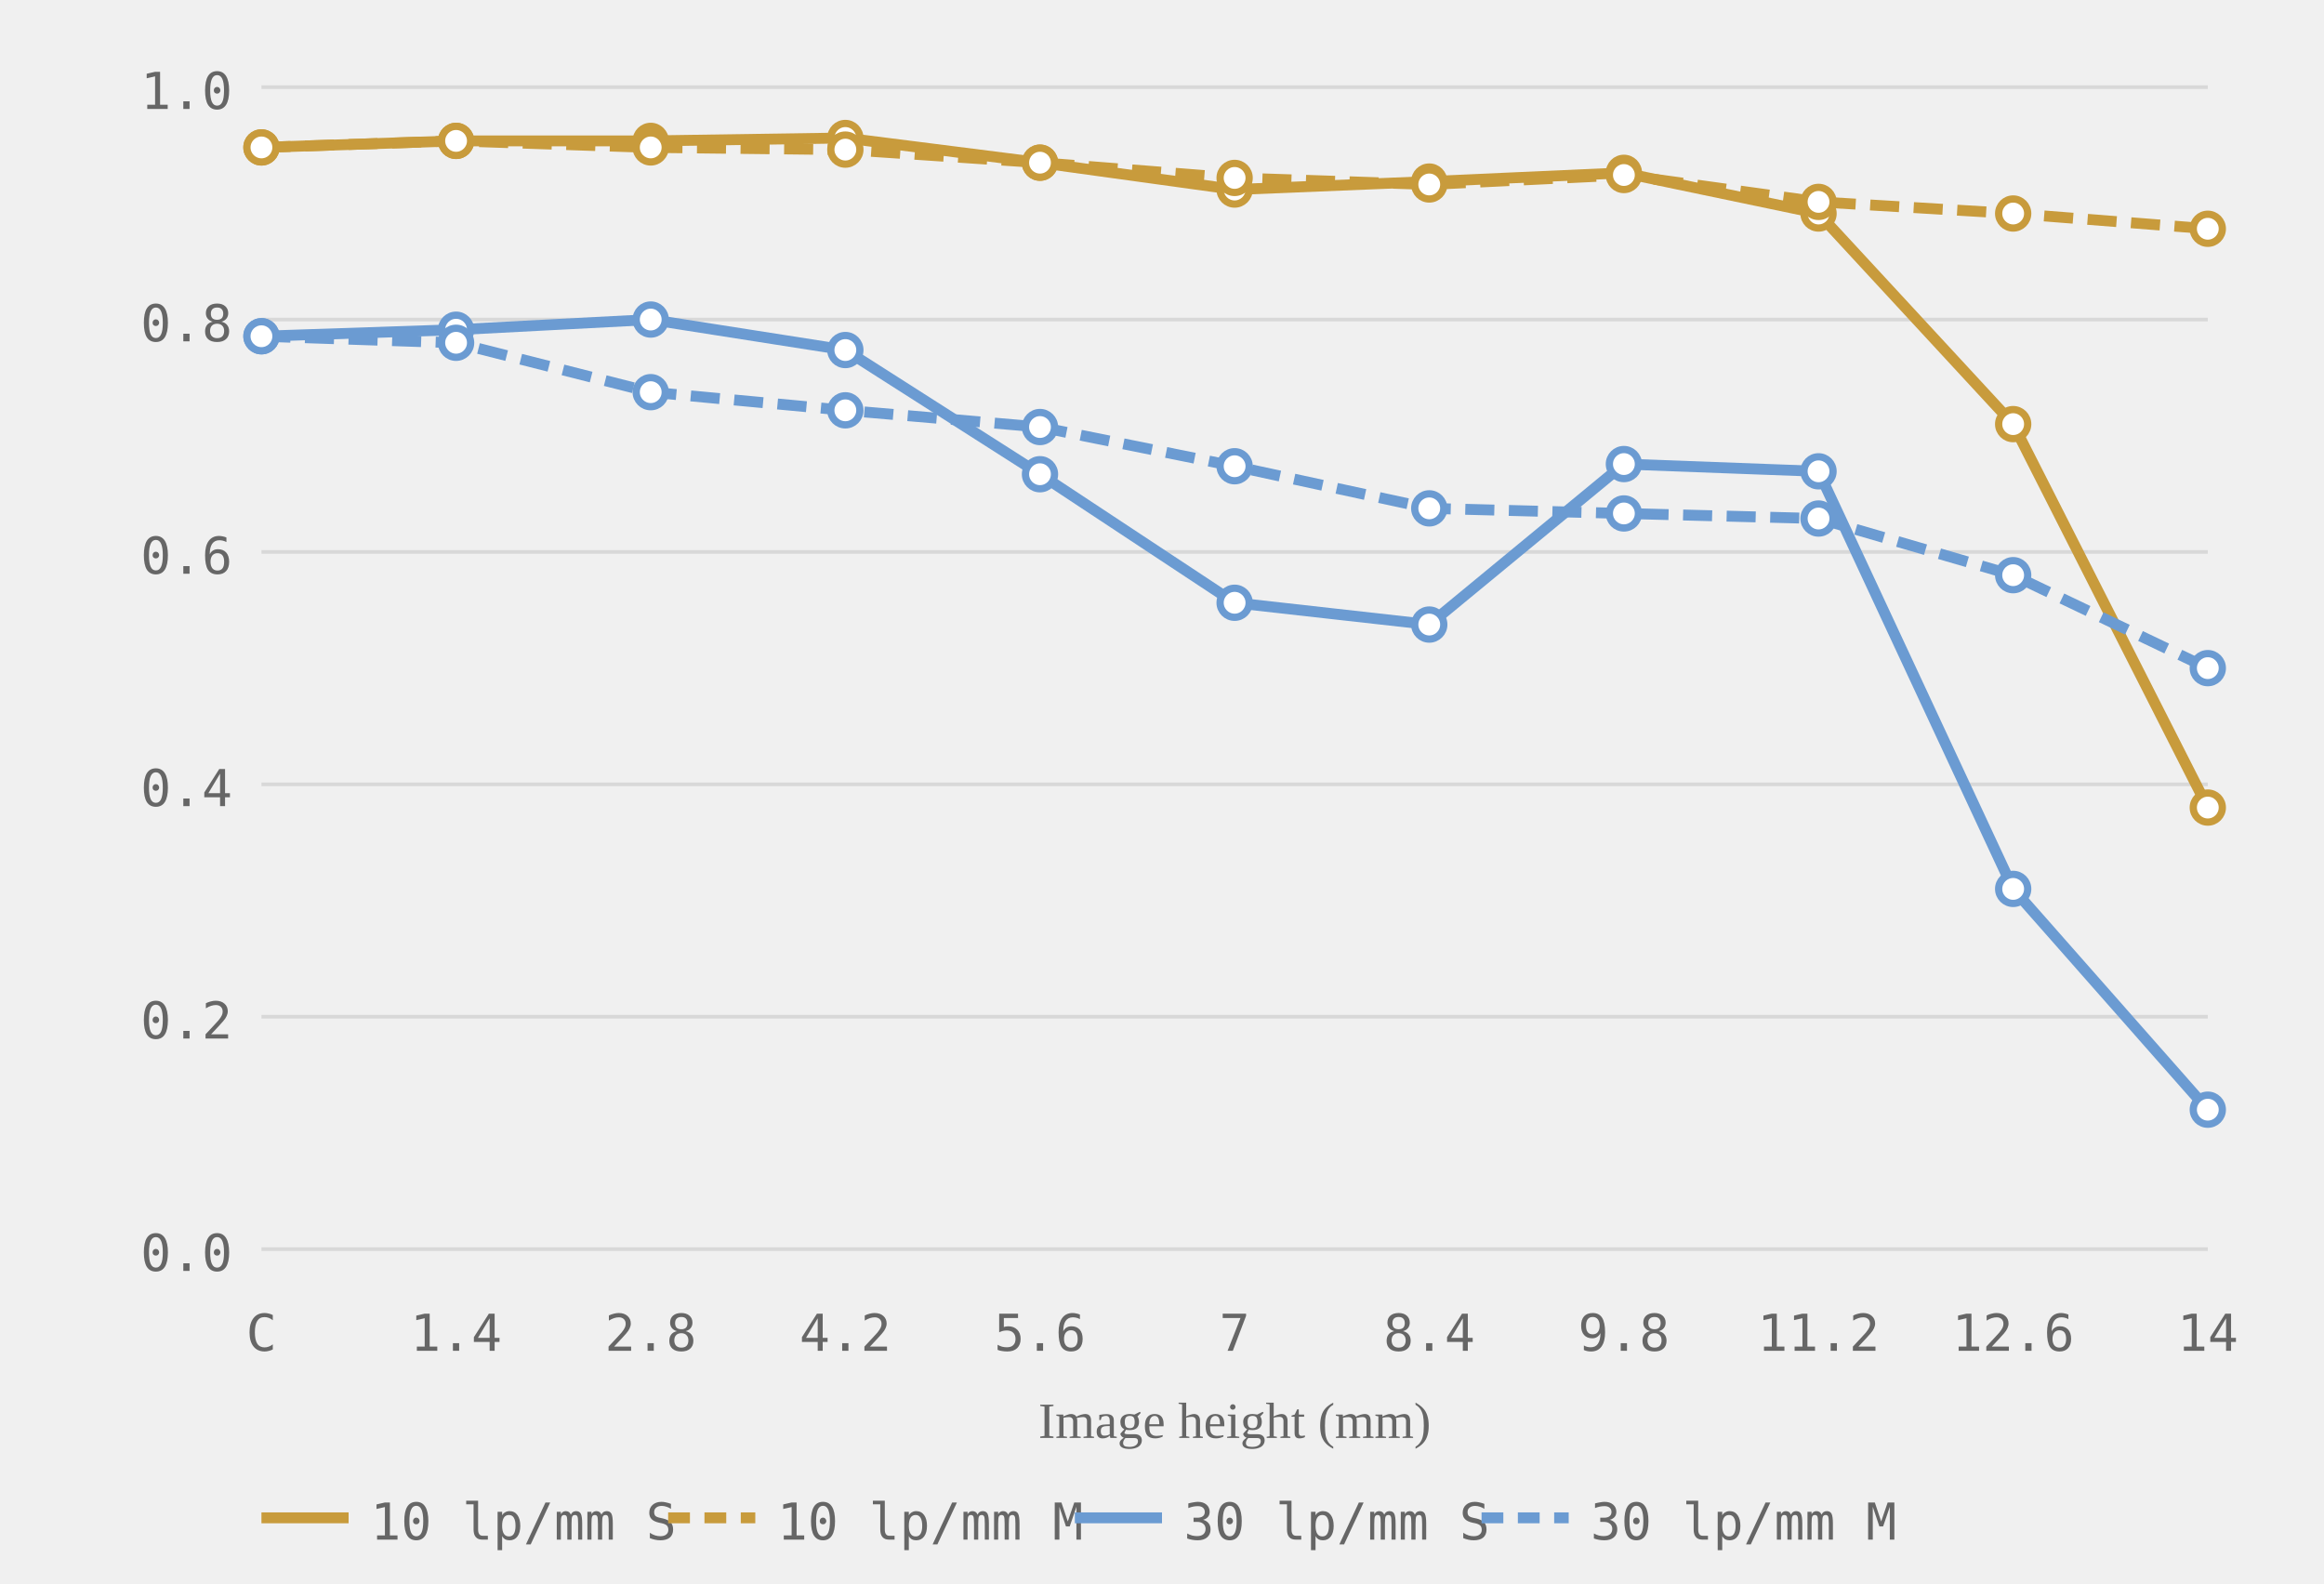
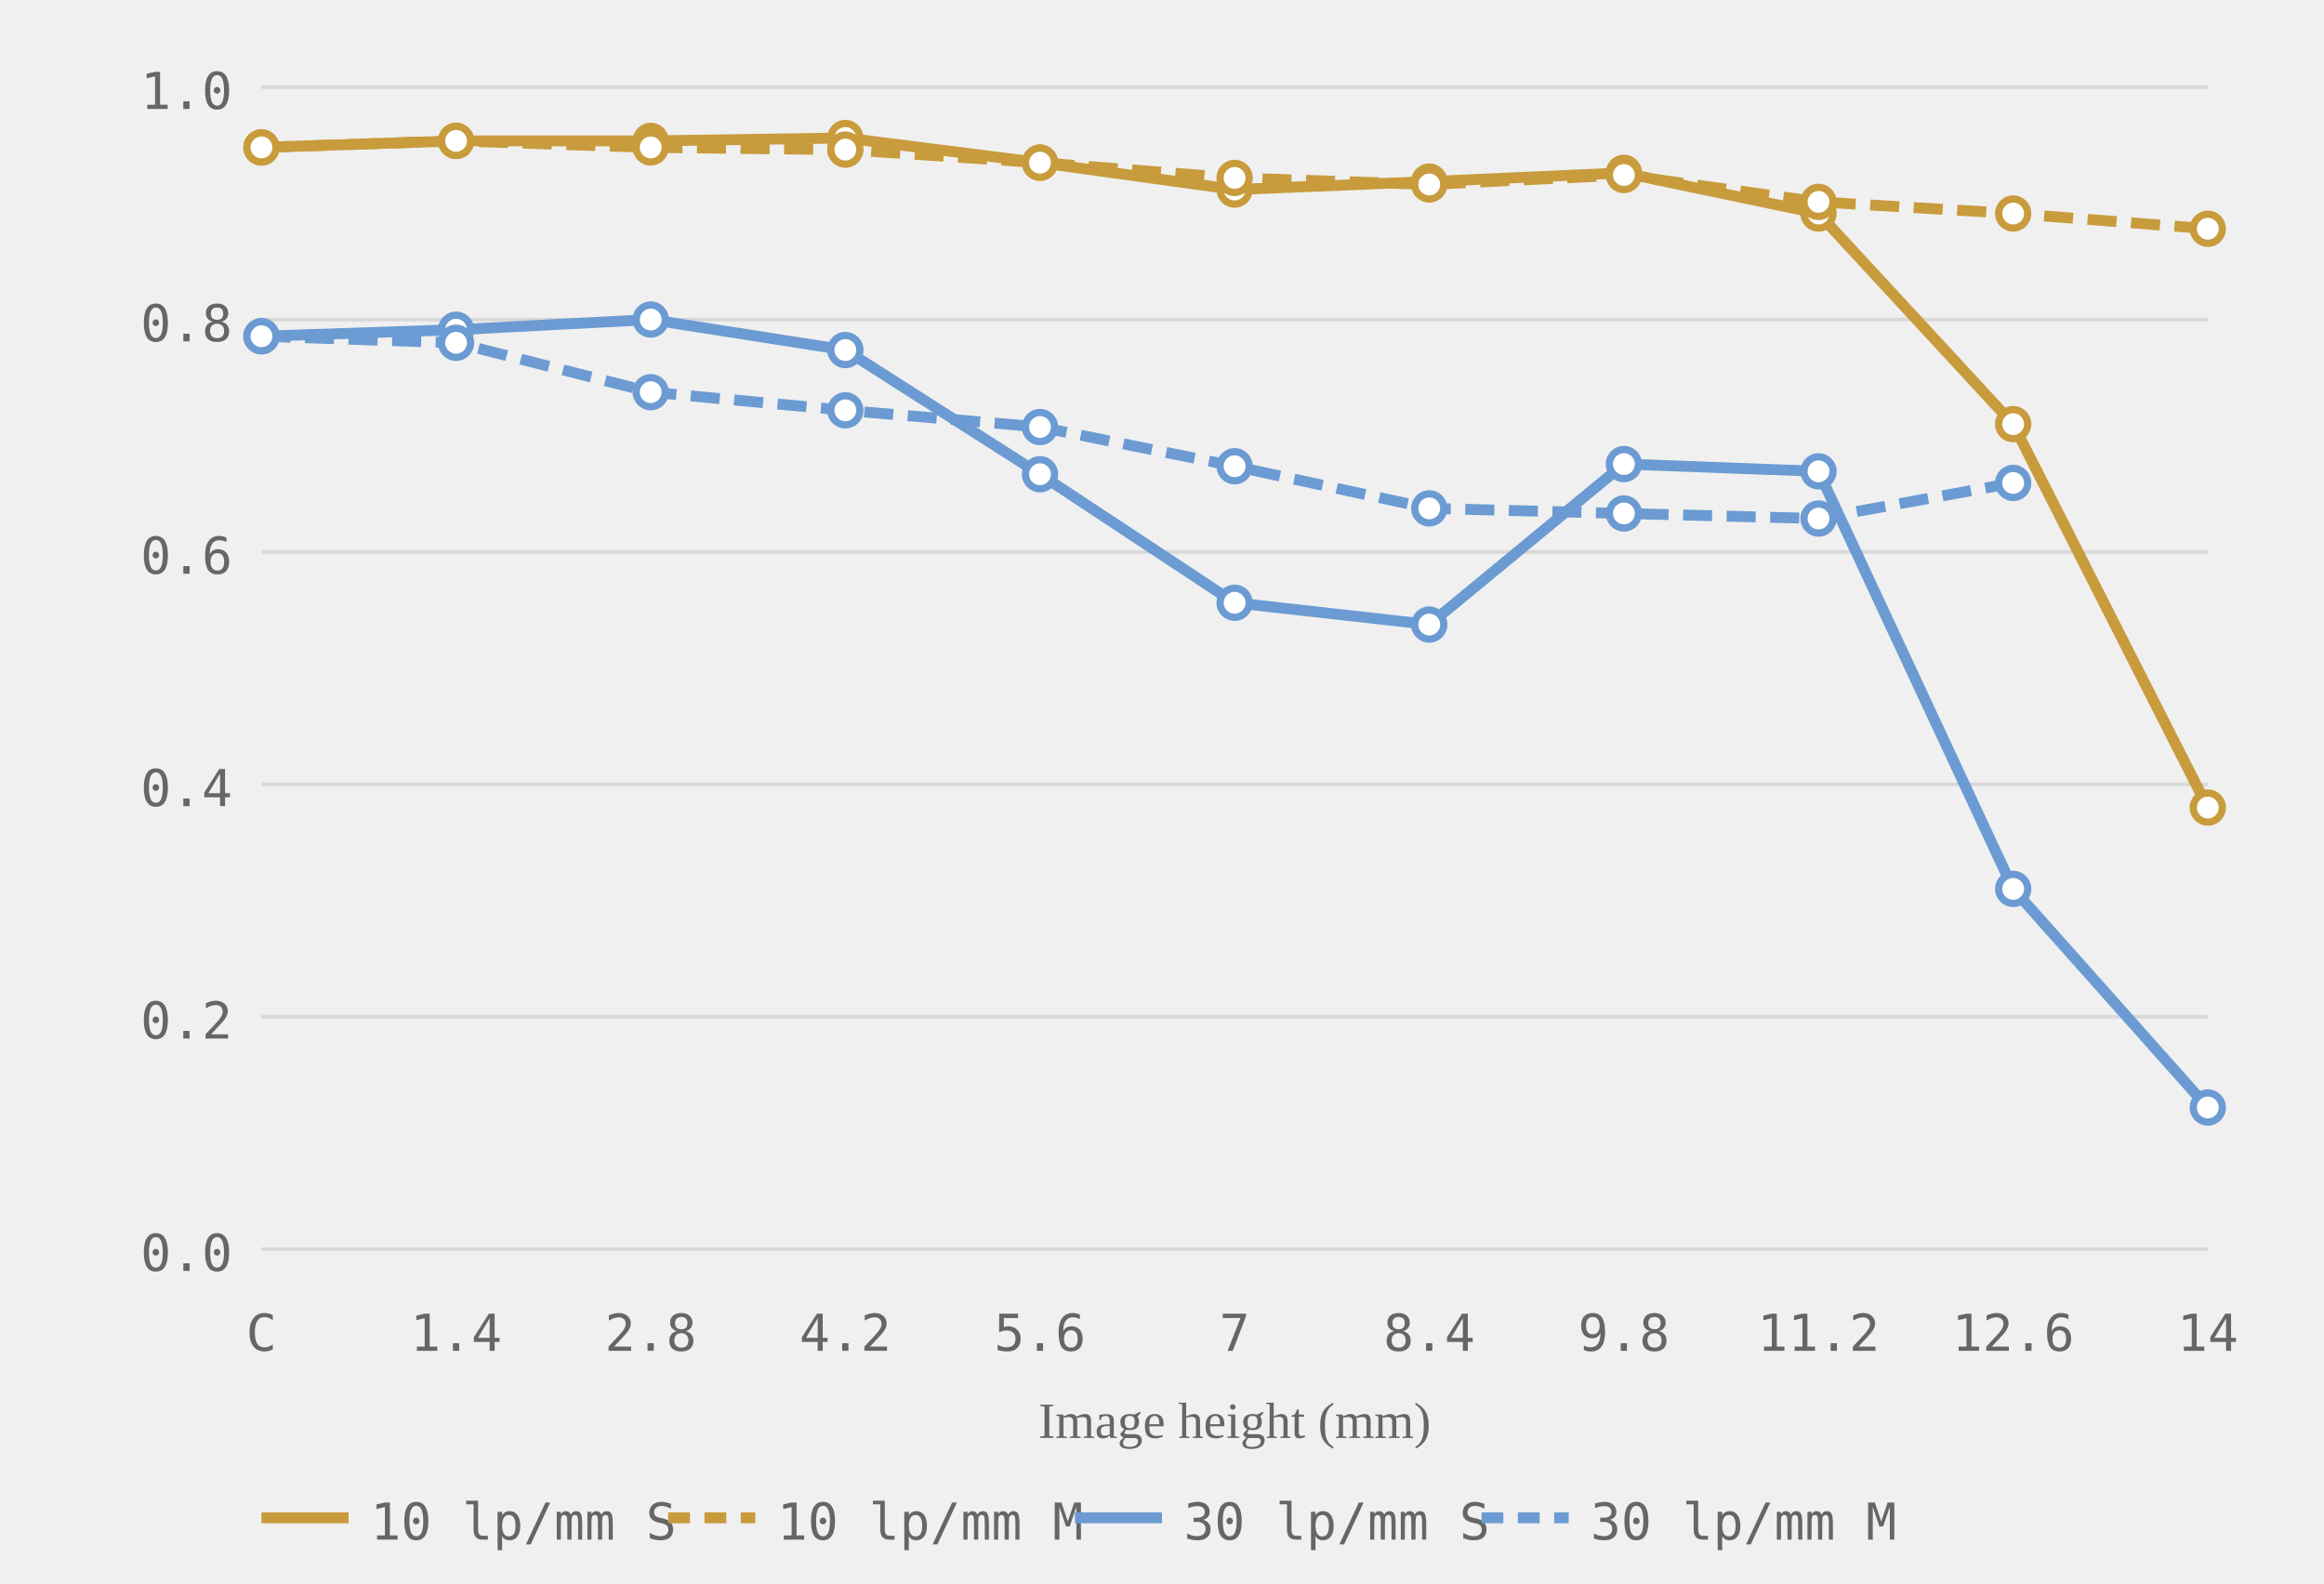
<svg xmlns="http://www.w3.org/2000/svg" viewBox="0 0 320 218" role="img" aria-label="MTF chart, generated from readings">
  <style>.grid-line { stroke: #d8d8d8; stroke-width: 0.5; }.axis-label { font-size: 7px; fill: #666666; font-family: ui-monospace, monospace; }.axis-y { text-anchor: end; }.axis-x { text-anchor: middle; }.axis-title { font-size: 7px; fill: #666666; text-anchor: middle; }.curve { fill: none; stroke-width: 1.5; }.curve-m { stroke-dasharray: 4 2; }.dot { fill: white; stroke-width: 1; }.legend-text { font-size: 7px; fill: #666666; font-family: ui-monospace, monospace; }</style>
  <line class="grid-line" x1="36" y1="172.0" x2="304" y2="172.0" />
  <line class="grid-line" x1="36" y1="140.0" x2="304" y2="140.0" />
  <line class="grid-line" x1="36" y1="108.0" x2="304" y2="108.0" />
  <line class="grid-line" x1="36" y1="76.0" x2="304" y2="76.0" />
  <line class="grid-line" x1="36" y1="44.0" x2="304" y2="44.0" />
  <line class="grid-line" x1="36" y1="12.0" x2="304" y2="12.0" />
  <text class="axis-label axis-y" x="32" y="175.0">0.0</text>
  <text class="axis-label axis-y" x="32" y="143.0">0.2</text>
  <text class="axis-label axis-y" x="32" y="111.0">0.4</text>
  <text class="axis-label axis-y" x="32" y="79.0">0.6</text>
  <text class="axis-label axis-y" x="32" y="47.0">0.8</text>
  <text class="axis-label axis-y" x="32" y="15.0">1.0</text>
  <text class="axis-label axis-x" x="36.0" y="186">C</text>
  <text class="axis-label axis-x" x="62.8" y="186">1.4</text>
  <text class="axis-label axis-x" x="89.6" y="186">2.8</text>
  <text class="axis-label axis-x" x="116.4" y="186">4.2</text>
  <text class="axis-label axis-x" x="143.2" y="186">5.6</text>
  <text class="axis-label axis-x" x="170.0" y="186">7</text>
  <text class="axis-label axis-x" x="196.8" y="186">8.4</text>
  <text class="axis-label axis-x" x="223.6" y="186">9.8</text>
  <text class="axis-label axis-x" x="250.4" y="186">11.2</text>
  <text class="axis-label axis-x" x="277.2" y="186">12.6</text>
  <text class="axis-label axis-x" x="304.0" y="186">14</text>
  <text class="axis-title" x="170.0" y="198">Image height (mm)</text>
  <polyline class="curve curve-10" style="stroke:#c89b3c" points="36.0,20.3 62.8,19.4 89.6,19.4 116.4,19.0 143.2,22.4 170.0,26.1 196.8,25.0 223.6,23.8 250.4,29.4 277.2,58.4 304.0,111.2" />
  <polyline class="curve curve-10 curve-m" style="stroke:#c89b3c" points="36.0,20.3 62.8,19.4 89.6,20.3 116.4,20.6 143.2,22.4 170.0,24.5 196.8,25.4 223.6,24.1 250.4,27.8 277.2,29.4 304.0,31.5" stroke-dasharray="4 2" />
-   <polyline class="curve curve-30" style="stroke:#6b9bd2" points="36.0,46.3 62.8,45.4 89.6,44.0 116.4,48.2 143.2,65.3 170.0,83.0 196.8,86.0 223.6,63.9 250.4,64.9 277.2,122.4 304.0,152.8" />
-   <polyline class="curve curve-30 curve-m" style="stroke:#6b9bd2" points="36.0,46.3 62.8,47.2 89.6,54.0 116.4,56.5 143.2,58.8 170.0,64.2 196.8,70.0 223.6,70.7 250.4,71.4 277.2,79.2 304.0,92.0" stroke-dasharray="4 2" />
+   <polyline class="curve curve-30" style="stroke:#6b9bd2" points="36.0,46.3 62.8,45.4 89.6,44.0 116.4,48.2 143.2,65.3 170.0,83.0 196.8,86.0 223.6,63.9 250.4,64.9 277.2,122.4 304.0,152.5" />
+   <polyline class="curve curve-30 curve-m" style="stroke:#6b9bd2" points="36.0,46.3 62.8,47.2 89.6,54.0 116.4,56.5 143.2,58.8 170.0,64.2 196.8,70.0 223.6,70.7 250.4,71.4 277.2,66.5" stroke-dasharray="4 2" />
  <circle class="dot dot-10" style="stroke:#c89b3c" cx="36.0" cy="20.3" r="2" />
  <circle class="dot dot-10" style="stroke:#c89b3c" cx="62.8" cy="19.4" r="2" />
  <circle class="dot dot-10" style="stroke:#c89b3c" cx="89.6" cy="19.4" r="2" />
  <circle class="dot dot-10" style="stroke:#c89b3c" cx="116.4" cy="19.0" r="2" />
  <circle class="dot dot-10" style="stroke:#c89b3c" cx="143.2" cy="22.4" r="2" />
  <circle class="dot dot-10" style="stroke:#c89b3c" cx="170.0" cy="26.1" r="2" />
  <circle class="dot dot-10" style="stroke:#c89b3c" cx="196.8" cy="25.0" r="2" />
  <circle class="dot dot-10" style="stroke:#c89b3c" cx="223.6" cy="23.8" r="2" />
  <circle class="dot dot-10" style="stroke:#c89b3c" cx="250.4" cy="29.4" r="2" />
  <circle class="dot dot-10" style="stroke:#c89b3c" cx="277.2" cy="58.4" r="2" />
  <circle class="dot dot-10" style="stroke:#c89b3c" cx="304.0" cy="111.2" r="2" />
  <circle class="dot dot-10" style="stroke:#c89b3c" cx="36.0" cy="20.3" r="2" />
  <circle class="dot dot-10" style="stroke:#c89b3c" cx="62.8" cy="19.4" r="2" />
  <circle class="dot dot-10" style="stroke:#c89b3c" cx="89.6" cy="20.3" r="2" />
  <circle class="dot dot-10" style="stroke:#c89b3c" cx="116.4" cy="20.6" r="2" />
  <circle class="dot dot-10" style="stroke:#c89b3c" cx="143.2" cy="22.4" r="2" />
  <circle class="dot dot-10" style="stroke:#c89b3c" cx="170.0" cy="24.5" r="2" />
  <circle class="dot dot-10" style="stroke:#c89b3c" cx="196.8" cy="25.4" r="2" />
  <circle class="dot dot-10" style="stroke:#c89b3c" cx="223.6" cy="24.1" r="2" />
  <circle class="dot dot-10" style="stroke:#c89b3c" cx="250.4" cy="27.8" r="2" />
  <circle class="dot dot-10" style="stroke:#c89b3c" cx="277.2" cy="29.4" r="2" />
  <circle class="dot dot-10" style="stroke:#c89b3c" cx="304.0" cy="31.5" r="2" />
  <circle class="dot dot-30" style="stroke:#6b9bd2" cx="36.0" cy="46.3" r="2" />
  <circle class="dot dot-30" style="stroke:#6b9bd2" cx="62.8" cy="45.4" r="2" />
  <circle class="dot dot-30" style="stroke:#6b9bd2" cx="89.6" cy="44.0" r="2" />
  <circle class="dot dot-30" style="stroke:#6b9bd2" cx="116.4" cy="48.2" r="2" />
  <circle class="dot dot-30" style="stroke:#6b9bd2" cx="143.2" cy="65.3" r="2" />
  <circle class="dot dot-30" style="stroke:#6b9bd2" cx="170.0" cy="83.0" r="2" />
  <circle class="dot dot-30" style="stroke:#6b9bd2" cx="196.8" cy="86.0" r="2" />
  <circle class="dot dot-30" style="stroke:#6b9bd2" cx="223.6" cy="63.9" r="2" />
  <circle class="dot dot-30" style="stroke:#6b9bd2" cx="250.4" cy="64.9" r="2" />
  <circle class="dot dot-30" style="stroke:#6b9bd2" cx="277.2" cy="122.4" r="2" />
-   <circle class="dot dot-30" style="stroke:#6b9bd2" cx="304.0" cy="152.8" r="2" />
+   <circle class="dot dot-30" style="stroke:#6b9bd2" cx="304.0" cy="152.5" r="2" />
  <circle class="dot dot-30" style="stroke:#6b9bd2" cx="36.0" cy="46.3" r="2" />
  <circle class="dot dot-30" style="stroke:#6b9bd2" cx="62.8" cy="47.2" r="2" />
  <circle class="dot dot-30" style="stroke:#6b9bd2" cx="89.6" cy="54.0" r="2" />
  <circle class="dot dot-30" style="stroke:#6b9bd2" cx="116.4" cy="56.5" r="2" />
  <circle class="dot dot-30" style="stroke:#6b9bd2" cx="143.2" cy="58.8" r="2" />
  <circle class="dot dot-30" style="stroke:#6b9bd2" cx="170.0" cy="64.2" r="2" />
  <circle class="dot dot-30" style="stroke:#6b9bd2" cx="196.8" cy="70.0" r="2" />
  <circle class="dot dot-30" style="stroke:#6b9bd2" cx="223.6" cy="70.7" r="2" />
  <circle class="dot dot-30" style="stroke:#6b9bd2" cx="250.4" cy="71.4" r="2" />
-   <circle class="dot dot-30" style="stroke:#6b9bd2" cx="277.2" cy="79.2" r="2" />
-   <circle class="dot dot-30" style="stroke:#6b9bd2" cx="304.0" cy="92.0" r="2" />
+   <circle class="dot dot-30" style="stroke:#6b9bd2" cx="277.2" cy="66.5" r="2" />
  <line x1="36" y1="209" x2="48" y2="209" stroke="#c89b3c" stroke-width="1.5" />
  <text class="legend-text" x="51" y="212">10 lp/mm S</text>
  <line x1="92" y1="209" x2="104" y2="209" stroke="#c89b3c" stroke-width="1.5" stroke-dasharray="3 2" />
  <text class="legend-text" x="107" y="212">10 lp/mm M</text>
  <line x1="148" y1="209" x2="160" y2="209" stroke="#6b9bd2" stroke-width="1.5" />
  <text class="legend-text" x="163" y="212">30 lp/mm S</text>
  <line x1="204" y1="209" x2="216" y2="209" stroke="#6b9bd2" stroke-width="1.5" stroke-dasharray="3 2" />
  <text class="legend-text" x="219" y="212">30 lp/mm M</text>
</svg>
